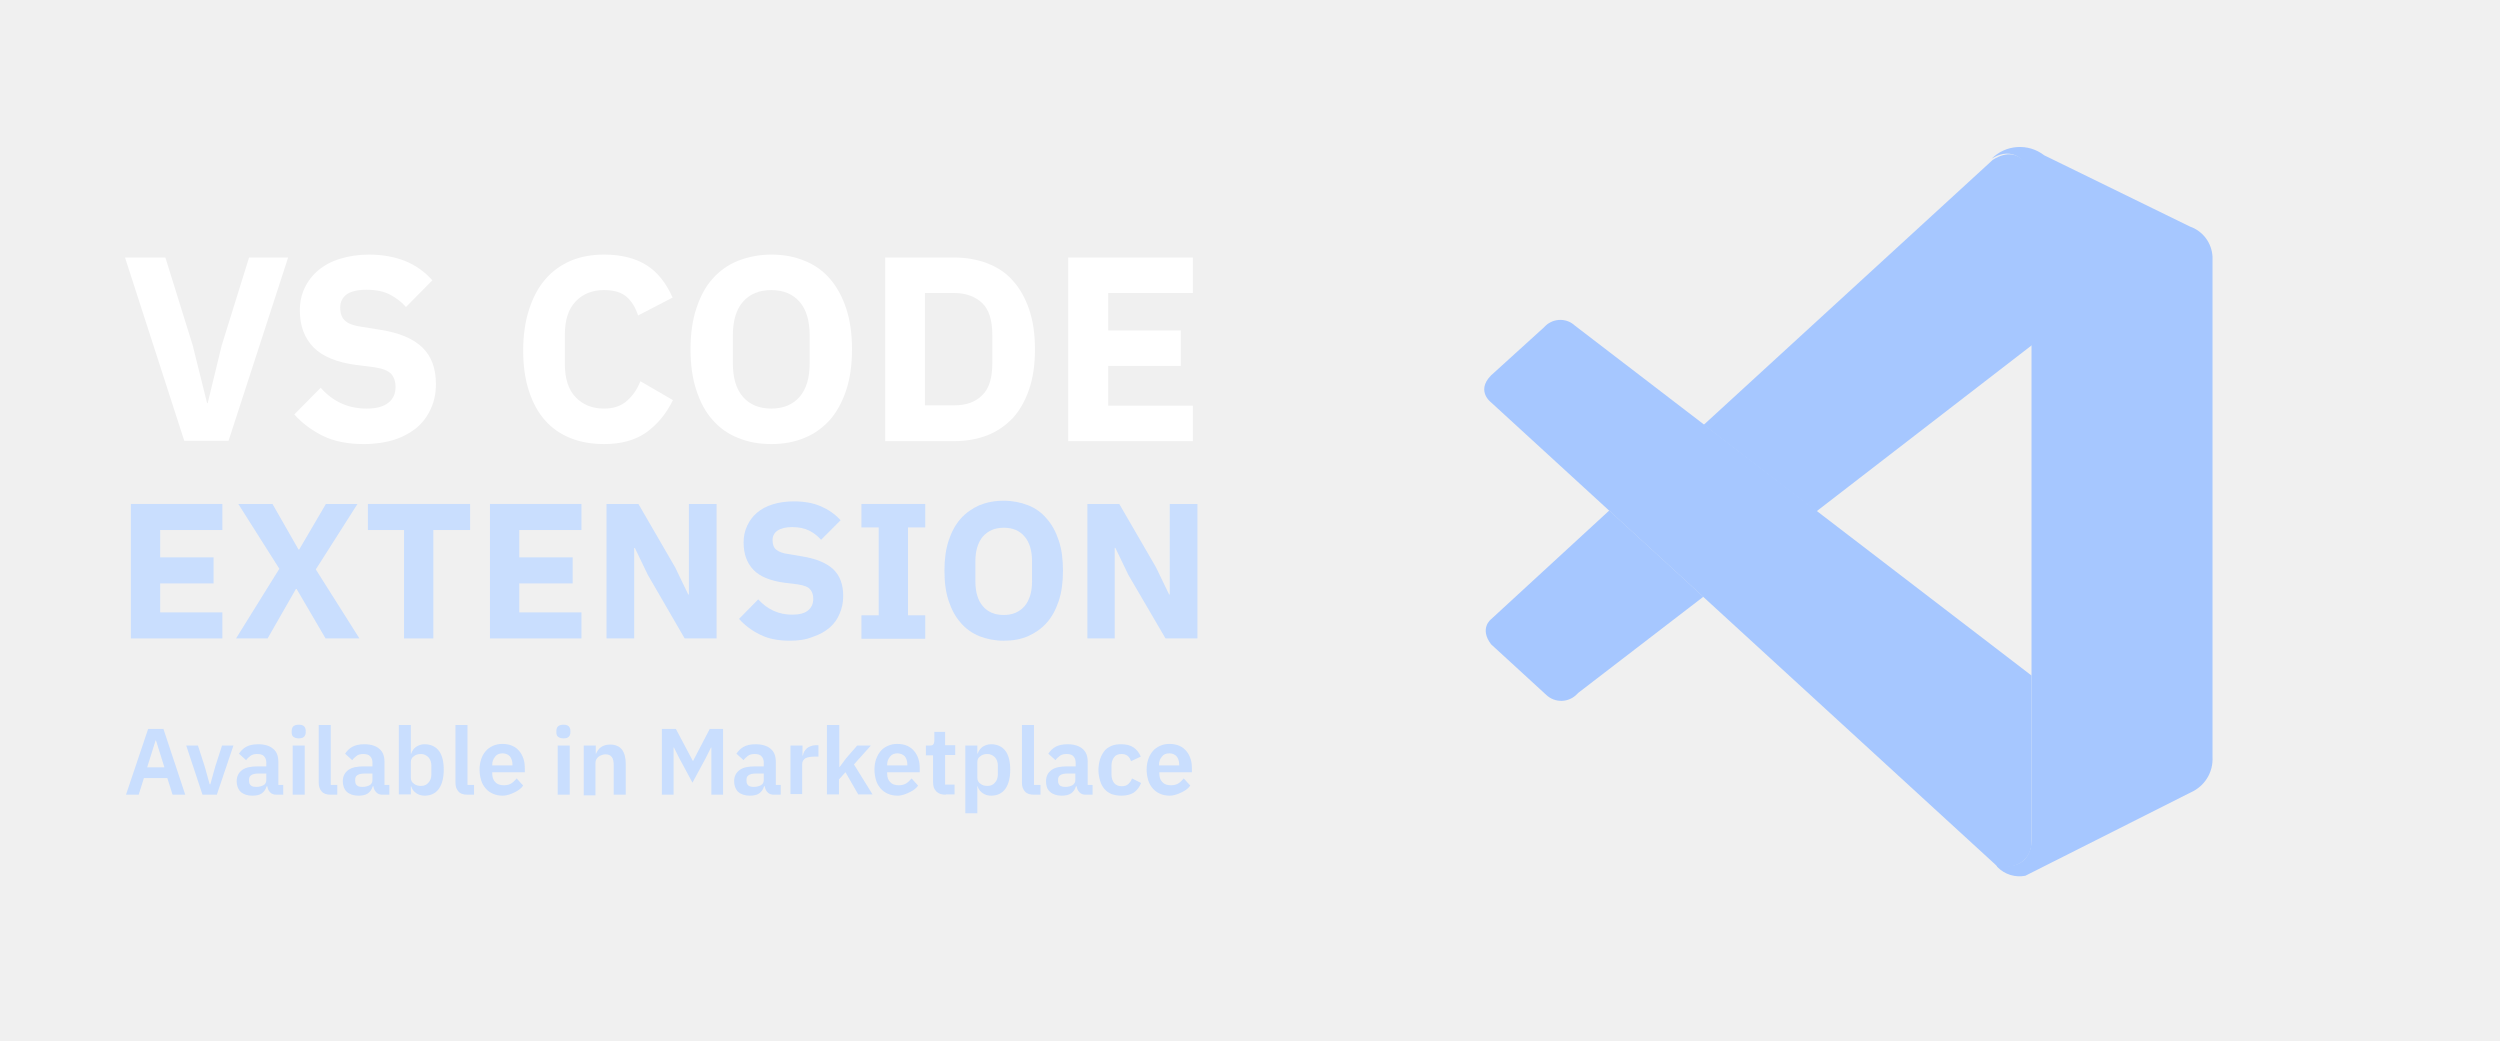
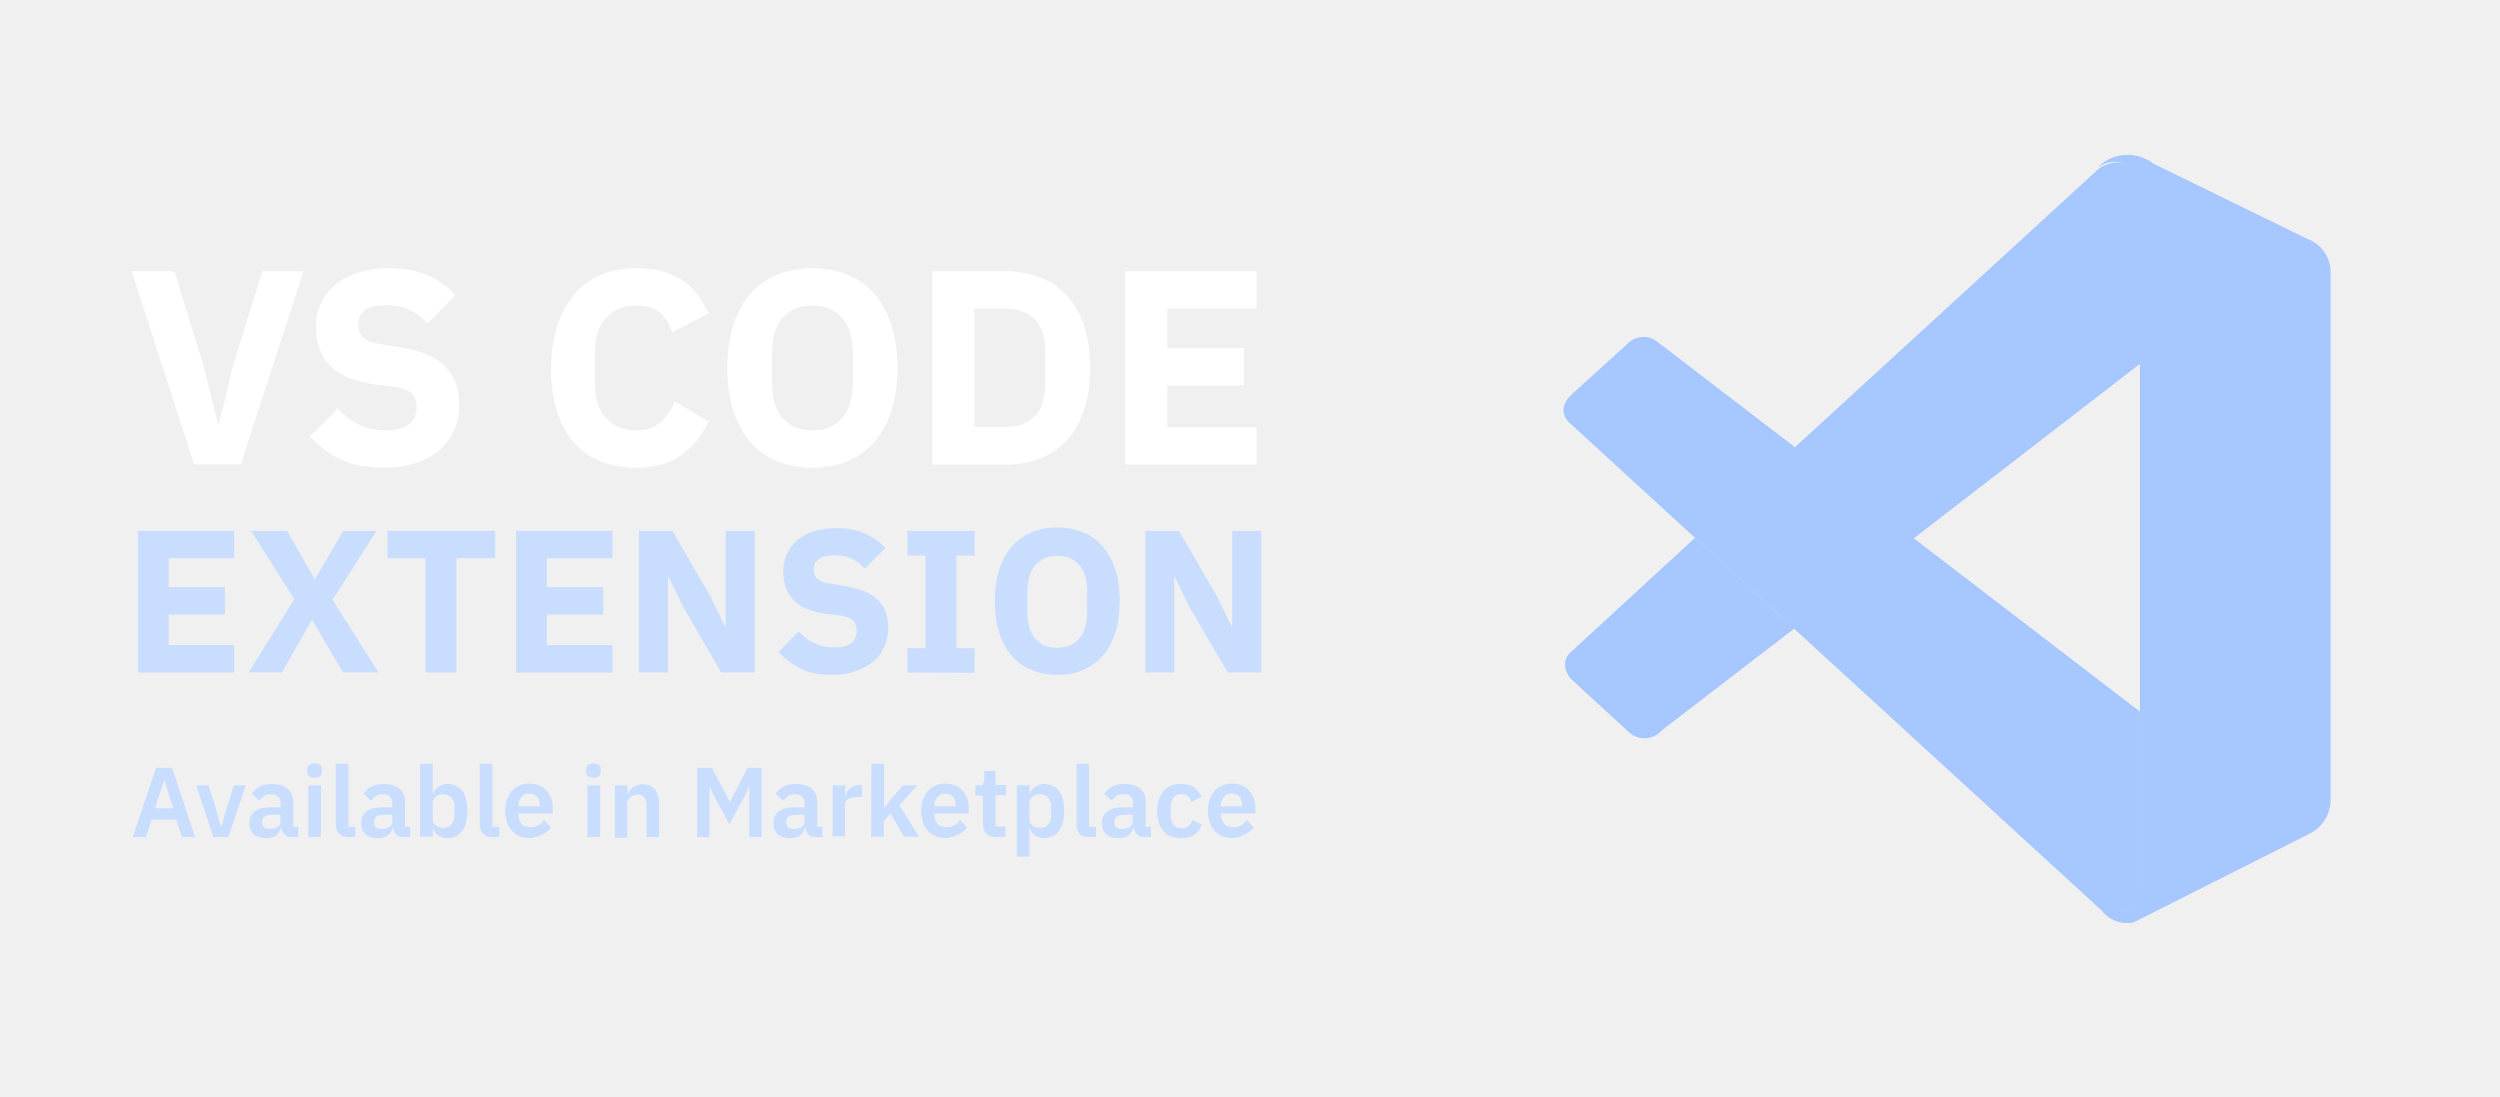
- <svg xmlns="http://www.w3.org/2000/svg" version="1.1" id="Layer_1" x="0px" y="0px" viewBox="0 0 767.9 319.7" style="enable-background:new 0 0 767.9 319.7;" xml:space="preserve">
+ <svg xmlns="http://www.w3.org/2000/svg" version="1.1" id="Layer_1" x="0px" y="0px" viewBox="0 0 729 319.7" style="enable-background:new 0 0 729 319.7;" xml:space="preserve">
  <style type="text/css">
	.st0{fill:none;}
	.st1{enable-background:new    ;}
	.st2{fill:#FFFFFF;}
	.st3{fill:#C9DEFE;}
	.st4{fill:#A6C7FF;}
</style>
  <rect class="st0" width="767.9" height="319.7" />
  <g class="st1">
-     <path class="st2" d="M56.6,135.4L38.4,79.1h12.4l8.4,27l4.4,17.7h0.2l4.3-17.7l8.4-27h12l-18.3,56.3H56.6z" />
+     <path class="st2" d="M56.6,135.4L38.4,79.1h12.4l8.4,27l4.4,17.7h0.2l4.3-17.7l8.4-27h12l-18.3,56.3L56.6,135.4L56.6,135.4z" />
  </g>
  <g class="st1">
-     <path class="st2" d="M111.8,136.4c-4.9,0-9.1-0.8-12.6-2.5c-3.4-1.7-6.4-3.9-8.8-6.6l8.1-8.2c3.8,4.3,8.5,6.4,14.1,6.4   c3,0,5.2-0.6,6.7-1.8c1.5-1.2,2.2-2.8,2.2-4.9c0-1.5-0.4-2.8-1.3-3.9c-0.9-1-2.6-1.7-5.2-2.1l-5.6-0.7c-6-0.8-10.3-2.6-13.1-5.4   c-2.8-2.9-4.2-6.6-4.2-11.4c0-2.5,0.5-4.8,1.5-6.9c1-2.1,2.4-3.9,4.2-5.4c1.8-1.5,4-2.7,6.6-3.5c2.6-0.8,5.6-1.3,8.9-1.3   c4.2,0,8,0.7,11.2,2s6,3.3,8.3,5.9l-8.1,8.2c-1.3-1.5-3-2.8-4.9-3.8c-1.9-1-4.3-1.5-7.2-1.5c-2.7,0-4.8,0.5-6.1,1.4   c-1.3,1-2,2.3-2,4c0,1.9,0.5,3.3,1.6,4.2c1,0.9,2.8,1.5,5.1,1.8l5.6,0.9c5.8,0.9,10.1,2.7,12.9,5.4c2.8,2.7,4.2,6.4,4.2,11.3   c0,2.7-0.5,5.2-1.5,7.4c-1,2.3-2.4,4.2-4.2,5.8c-1.9,1.6-4.2,2.9-6.9,3.8S115.2,136.4,111.8,136.4z" />
+     <path class="st2" d="M111.8,136.4c-4.9,0-9.1-0.8-12.6-2.5c-3.4-1.7-6.4-3.9-8.8-6.6l8.1-8.2c3.8,4.3,8.5,6.4,14.1,6.4   c3,0,5.2-0.6,6.7-1.8c1.5-1.2,2.2-2.8,2.2-4.9c0-1.5-0.4-2.8-1.3-3.9c-0.9-1-2.6-1.7-5.2-2.1l-5.6-0.7c-6-0.8-10.3-2.6-13.1-5.4   c-2.8-2.9-4.2-6.6-4.2-11.4c0-2.5,0.5-4.8,1.5-6.9s2.4-3.9,4.2-5.4c1.8-1.5,4-2.7,6.6-3.5s5.6-1.3,8.9-1.3c4.2,0,8,0.7,11.2,2   s6,3.3,8.3,5.9l-8.1,8.2c-1.3-1.5-3-2.8-4.9-3.8s-4.3-1.5-7.2-1.5c-2.7,0-4.8,0.5-6.1,1.4c-1.3,1-2,2.3-2,4c0,1.9,0.5,3.3,1.6,4.2   c1,0.9,2.8,1.5,5.1,1.8l5.6,0.9c5.8,0.9,10.1,2.7,12.9,5.4c2.8,2.7,4.2,6.4,4.2,11.3c0,2.7-0.5,5.2-1.5,7.4c-1,2.3-2.4,4.2-4.2,5.8   c-1.9,1.6-4.2,2.9-6.9,3.8S115.2,136.4,111.8,136.4z" />
  </g>
  <g class="st1">
-     <path class="st2" d="M185.6,136.4c-3.8,0-7.3-0.6-10.3-1.8s-5.7-3-7.8-5.4c-2.2-2.4-3.8-5.4-5-9c-1.2-3.6-1.8-7.8-1.8-12.5   c0-4.7,0.6-8.9,1.8-12.6c1.2-3.7,2.8-6.8,5-9.3c2.1-2.5,4.8-4.4,7.8-5.7c3.1-1.3,6.5-1.9,10.3-1.9c5.2,0,9.5,1.1,12.9,3.2   c3.4,2.1,6.1,5.5,8.1,10l-10.6,5.5c-0.8-2.4-1.9-4.3-3.5-5.7c-1.6-1.4-3.9-2.1-7-2.1c-3.6,0-6.5,1.2-8.7,3.5   c-2.2,2.3-3.3,5.7-3.3,10.2v9c0,4.5,1.1,7.9,3.3,10.2c2.2,2.3,5.1,3.5,8.7,3.5c3,0,5.4-0.8,7.2-2.5c1.8-1.6,3.1-3.6,4-5.9l10,5.8   c-2.1,4.3-4.9,7.6-8.3,10C195.1,135.2,190.8,136.4,185.6,136.4z" />
+     <path class="st2" d="M185.6,136.4c-3.8,0-7.3-0.6-10.3-1.8s-5.7-3-7.8-5.4c-2.2-2.4-3.8-5.4-5-9s-1.8-7.8-1.8-12.5   s0.6-8.9,1.8-12.6s2.8-6.8,5-9.3c2.1-2.5,4.8-4.4,7.8-5.7c3.1-1.3,6.5-1.9,10.3-1.9c5.2,0,9.5,1.1,12.9,3.2s6.1,5.5,8.1,10   L196,96.9c-0.8-2.4-1.9-4.3-3.5-5.7c-1.6-1.4-3.9-2.1-7-2.1c-3.6,0-6.5,1.2-8.7,3.5s-3.3,5.7-3.3,10.2v9c0,4.5,1.1,7.9,3.3,10.2   c2.2,2.3,5.1,3.5,8.7,3.5c3,0,5.4-0.8,7.2-2.5c1.8-1.6,3.1-3.6,4-5.9l10,5.8c-2.1,4.3-4.9,7.6-8.3,10   C195.1,135.2,190.8,136.4,185.6,136.4z" />
  </g>
  <g class="st1">
-     <path class="st2" d="M236.9,136.4c-3.7,0-7.1-0.6-10.2-1.9c-3.1-1.2-5.7-3.1-7.8-5.5c-2.2-2.4-3.8-5.5-5-9.1   c-1.2-3.6-1.8-7.8-1.8-12.6c0-4.8,0.6-9,1.8-12.6c1.2-3.6,2.8-6.7,5-9.1c2.1-2.4,4.8-4.3,7.8-5.5c3.1-1.2,6.5-1.9,10.2-1.9   s7.1,0.6,10.2,1.9c3.1,1.2,5.7,3.1,7.8,5.5c2.1,2.4,3.8,5.5,5,9.1c1.2,3.6,1.8,7.8,1.8,12.6c0,4.8-0.6,9-1.8,12.6   c-1.2,3.6-2.9,6.7-5,9.1c-2.2,2.4-4.8,4.3-7.8,5.5C244,135.8,240.6,136.4,236.9,136.4z M236.9,125.5c3.7,0,6.6-1.2,8.7-3.6   c2.1-2.4,3.1-5.9,3.1-10.4v-8.4c0-4.5-1-8-3.1-10.4c-2.1-2.4-5-3.6-8.7-3.6s-6.6,1.2-8.7,3.6c-2.1,2.4-3.1,5.9-3.1,10.4v8.4   c0,4.5,1,8,3.1,10.4C230.3,124.3,233.2,125.5,236.9,125.5z" />
-     <path class="st2" d="M271.9,79.1h21.2c3.7,0,7.1,0.6,10.2,1.8c3.1,1.2,5.7,2.9,7.8,5.3c2.1,2.3,3.8,5.3,5,8.8   c1.2,3.5,1.8,7.6,1.8,12.3c0,4.7-0.6,8.8-1.8,12.3c-1.2,3.5-2.9,6.5-5,8.8c-2.2,2.3-4.8,4.1-7.8,5.3c-3.1,1.2-6.5,1.8-10.2,1.8   h-21.2V79.1z M293.1,124.5c3.7,0,6.5-1,8.6-3.1c2.1-2,3.1-5.3,3.1-9.8v-8.7c0-4.5-1-7.8-3.1-9.8c-2.1-2-5-3.1-8.6-3.1h-9v34.5   H293.1z" />
-     <path class="st2" d="M328.1,135.4V79.1h38.3V90h-26v11.5h22.3v10.9h-22.3v12.2h26v10.9H328.1z" />
+     <path class="st2" d="M236.9,136.4c-3.7,0-7.1-0.6-10.2-1.9c-3.1-1.2-5.7-3.1-7.8-5.5c-2.2-2.4-3.8-5.5-5-9.1s-1.8-7.8-1.8-12.6   c0-4.8,0.6-9,1.8-12.6s2.8-6.7,5-9.1c2.1-2.4,4.8-4.3,7.8-5.5c3.1-1.2,6.5-1.9,10.2-1.9s7.1,0.6,10.2,1.9c3.1,1.2,5.7,3.1,7.8,5.5   s3.8,5.5,5,9.1s1.8,7.8,1.8,12.6c0,4.8-0.6,9-1.8,12.6c-1.2,3.6-2.9,6.7-5,9.1c-2.2,2.4-4.8,4.3-7.8,5.5   C244,135.8,240.6,136.4,236.9,136.4z M236.9,125.5c3.7,0,6.6-1.2,8.7-3.6c2.1-2.4,3.1-5.9,3.1-10.4v-8.4c0-4.5-1-8-3.1-10.4   s-5-3.6-8.7-3.6s-6.6,1.2-8.7,3.6c-2.1,2.4-3.1,5.9-3.1,10.4v8.4c0,4.5,1,8,3.1,10.4S233.2,125.5,236.9,125.5z" />
+     <path class="st2" d="M271.9,79.1h21.2c3.7,0,7.1,0.6,10.2,1.8c3.1,1.2,5.7,2.9,7.8,5.3c2.1,2.3,3.8,5.3,5,8.8s1.8,7.6,1.8,12.3   c0,4.7-0.6,8.8-1.8,12.3c-1.2,3.5-2.9,6.5-5,8.8c-2.2,2.3-4.8,4.1-7.8,5.3c-3.1,1.2-6.5,1.8-10.2,1.8h-21.2V79.1z M293.1,124.5   c3.7,0,6.5-1,8.6-3.1c2.1-2,3.1-5.3,3.1-9.8v-8.7c0-4.5-1-7.8-3.1-9.8s-5-3.1-8.6-3.1h-9v34.5H293.1z" />
+     <path class="st2" d="M328.1,135.4V79.1h38.3V90h-26v11.5h22.3v10.9h-22.3v12.2h26v10.9h-38.3V135.4z" />
  </g>
  <g class="st1">
-     <path class="st3" d="M53,244.1l-1.6-5.1h-7.2l-1.6,5.1h-3.9l6.8-20.2h4.7l6.7,20.2H53z M47.9,227.4h-0.1l-2.6,8.3h5.3L47.9,227.4z" />
+     <path class="st3" d="M53,244.1l-1.6-5.1h-7.2l-1.6,5.1h-3.9l6.8-20.2h4.7l6.7,20.2H53z M47.9,227.4L47.9,227.4l-2.7,8.3h5.3   L47.9,227.4z" />
  </g>
  <g class="st1">
    <path class="st3" d="M62.2,244.1l-5-15.1h3.6l2.1,6.5l1.5,5.4h0.2l1.5-5.4l2.1-6.5h3.5l-5.1,15.1H62.2z" />
  </g>
  <g class="st1">
-     <path class="st3" d="M84.9,244.1c-0.8,0-1.4-0.2-1.9-0.7c-0.5-0.5-0.8-1.1-0.9-1.9h-0.2c-0.3,1-0.8,1.7-1.5,2.2s-1.7,0.7-2.9,0.7   c-1.5,0-2.7-0.4-3.6-1.2c-0.8-0.8-1.2-1.9-1.2-3.2c0-1.6,0.6-2.7,1.7-3.5c1.1-0.8,2.7-1.1,4.8-1.1h2.6v-1.1c0-0.8-0.2-1.5-0.7-2   c-0.4-0.5-1.2-0.7-2.1-0.7c-0.9,0-1.6,0.2-2.1,0.6c-0.5,0.4-1,0.8-1.3,1.3l-2.2-2c0.6-0.9,1.3-1.6,2.2-2.1c0.9-0.5,2.1-0.8,3.7-0.8   c2,0,3.6,0.5,4.6,1.4c1.1,0.9,1.6,2.2,1.6,4v7.1h1.5v3H84.9z M78.8,241.7c0.8,0,1.5-0.2,2.1-0.5s0.9-0.9,0.9-1.6v-2h-2.4   c-1.9,0-2.9,0.6-2.9,1.8v0.5c0,0.6,0.2,1.1,0.6,1.4C77.5,241.6,78,241.7,78.8,241.7z" />
-     <path class="st3" d="M91.8,226.8c-0.8,0-1.3-0.2-1.7-0.5s-0.5-0.8-0.5-1.3v-0.6c0-0.5,0.2-1,0.5-1.3s0.9-0.5,1.7-0.5   c0.8,0,1.3,0.2,1.6,0.5c0.3,0.3,0.5,0.8,0.5,1.3v0.6c0,0.5-0.2,1-0.5,1.3C93.1,226.6,92.5,226.8,91.8,226.8z M89.9,229h3.7v15.1   h-3.7V229z" />
+     <path class="st3" d="M84.9,244.1c-0.8,0-1.4-0.2-1.9-0.7s-0.8-1.1-0.9-1.9h-0.2c-0.3,1-0.8,1.7-1.5,2.2s-1.7,0.7-2.9,0.7   c-1.5,0-2.7-0.4-3.6-1.2c-0.8-0.8-1.2-1.9-1.2-3.2c0-1.6,0.6-2.7,1.7-3.5s2.7-1.1,4.8-1.1h2.6v-1.1c0-0.8-0.2-1.5-0.7-2   c-0.4-0.5-1.2-0.7-2.1-0.7s-1.6,0.2-2.1,0.6c-0.5,0.4-1,0.8-1.3,1.3l-2.2-2c0.6-0.9,1.3-1.6,2.2-2.1c0.9-0.5,2.1-0.8,3.7-0.8   c2,0,3.6,0.5,4.6,1.4c1.1,0.9,1.6,2.2,1.6,4v7.1H87v3H84.9z M78.8,241.7c0.8,0,1.5-0.2,2.1-0.5s0.9-0.9,0.9-1.6v-2h-2.4   c-1.9,0-2.9,0.6-2.9,1.8v0.5c0,0.6,0.2,1.1,0.6,1.4C77.5,241.6,78,241.7,78.8,241.7z" />
+     <path class="st3" d="M91.8,226.8c-0.8,0-1.3-0.2-1.7-0.5s-0.5-0.8-0.5-1.3v-0.6c0-0.5,0.2-1,0.5-1.3s0.9-0.5,1.7-0.5   c0.8,0,1.3,0.2,1.6,0.5c0.3,0.3,0.5,0.8,0.5,1.3v0.6c0,0.5-0.2,1-0.5,1.3S92.5,226.8,91.8,226.8z M89.9,229h3.7v15.1h-3.7V229z" />
    <path class="st3" d="M101.6,244.1c-1.3,0-2.2-0.3-2.8-1s-0.9-1.5-0.9-2.7v-17.7h3.7v18.4h2v3H101.6z" />
-     <path class="st3" d="M117.5,244.1c-0.8,0-1.4-0.2-1.9-0.7c-0.5-0.5-0.8-1.1-0.9-1.9h-0.2c-0.3,1-0.8,1.7-1.5,2.2s-1.7,0.7-2.9,0.7   c-1.5,0-2.7-0.4-3.6-1.2c-0.8-0.8-1.2-1.9-1.2-3.2c0-1.6,0.6-2.7,1.7-3.5c1.1-0.8,2.7-1.1,4.8-1.1h2.6v-1.1c0-0.8-0.2-1.5-0.7-2   c-0.4-0.5-1.2-0.7-2.1-0.7c-0.9,0-1.6,0.2-2.1,0.6c-0.5,0.4-1,0.8-1.3,1.3l-2.2-2c0.6-0.9,1.3-1.6,2.2-2.1c0.9-0.5,2.1-0.8,3.7-0.8   c2,0,3.6,0.5,4.6,1.4c1.1,0.9,1.6,2.2,1.6,4v7.1h1.5v3H117.5z M111.4,241.7c0.8,0,1.5-0.2,2.1-0.5s0.9-0.9,0.9-1.6v-2H112   c-1.9,0-2.9,0.6-2.9,1.8v0.5c0,0.6,0.2,1.1,0.6,1.4C110.1,241.6,110.6,241.7,111.4,241.7z" />
-     <path class="st3" d="M122.5,222.7h3.7v8.8h0.1c0.3-0.9,0.8-1.6,1.5-2.1c0.8-0.5,1.6-0.8,2.6-0.8c1.9,0,3.4,0.7,4.4,2   s1.5,3.3,1.5,5.8c0,2.5-0.5,4.5-1.5,5.9c-1,1.4-2.5,2.1-4.4,2.1c-1,0-1.9-0.3-2.6-0.8c-0.7-0.5-1.3-1.2-1.5-2.1h-0.1v2.5h-3.7   V222.7z M129.3,241.4c1,0,1.7-0.3,2.3-1c0.6-0.6,0.9-1.5,0.9-2.6v-2.6c0-1.1-0.3-1.9-0.9-2.6c-0.6-0.6-1.4-1-2.3-1   c-0.9,0-1.6,0.2-2.2,0.7c-0.6,0.4-0.9,1-0.9,1.8v4.8c0,0.8,0.3,1.4,0.9,1.8C127.7,241.2,128.4,241.4,129.3,241.4z" />
+     <path class="st3" d="M117.5,244.1c-0.8,0-1.4-0.2-1.9-0.7s-0.8-1.1-0.9-1.9h-0.2c-0.3,1-0.8,1.7-1.5,2.2s-1.7,0.7-2.9,0.7   c-1.5,0-2.7-0.4-3.6-1.2c-0.8-0.8-1.2-1.9-1.2-3.2c0-1.6,0.6-2.7,1.7-3.5s2.7-1.1,4.8-1.1h2.6v-1.1c0-0.8-0.2-1.5-0.7-2   c-0.4-0.5-1.2-0.7-2.1-0.7s-1.6,0.2-2.1,0.6c-0.5,0.4-1,0.8-1.3,1.3l-2.2-2c0.6-0.9,1.3-1.6,2.2-2.1c0.9-0.5,2.1-0.8,3.7-0.8   c2,0,3.6,0.5,4.6,1.4c1.1,0.9,1.6,2.2,1.6,4v7.1h1.5v3H117.5z M111.4,241.7c0.8,0,1.5-0.2,2.1-0.5s0.9-0.9,0.9-1.6v-2H112   c-1.9,0-2.9,0.6-2.9,1.8v0.5c0,0.6,0.2,1.1,0.6,1.4C110.1,241.6,110.6,241.7,111.4,241.7z" />
+     <path class="st3" d="M122.5,222.7h3.7v8.8h0.1c0.3-0.9,0.8-1.6,1.5-2.1c0.8-0.5,1.6-0.8,2.6-0.8c1.9,0,3.4,0.7,4.4,2   s1.5,3.3,1.5,5.8s-0.5,4.5-1.5,5.9s-2.5,2.1-4.4,2.1c-1,0-1.9-0.3-2.6-0.8c-0.7-0.5-1.3-1.2-1.5-2.1h-0.1v2.5h-3.7V222.7z    M129.3,241.4c1,0,1.7-0.3,2.3-1c0.6-0.6,0.9-1.5,0.9-2.6v-2.6c0-1.1-0.3-1.9-0.9-2.6c-0.6-0.6-1.4-1-2.3-1c-0.9,0-1.6,0.2-2.2,0.7   c-0.6,0.4-0.9,1-0.9,1.8v4.8c0,0.8,0.3,1.4,0.9,1.8C127.7,241.2,128.4,241.4,129.3,241.4z" />
    <path class="st3" d="M143.6,244.1c-1.3,0-2.2-0.3-2.8-1s-0.9-1.5-0.9-2.7v-17.7h3.7v18.4h2v3H143.6z" />
-     <path class="st3" d="M154.4,244.4c-1.1,0-2.1-0.2-3-0.6c-0.9-0.4-1.6-0.9-2.2-1.6s-1.1-1.5-1.4-2.5c-0.3-1-0.5-2.1-0.5-3.3   c0-1.2,0.2-2.3,0.5-3.2c0.3-1,0.8-1.8,1.4-2.5c0.6-0.7,1.3-1.2,2.2-1.6c0.9-0.4,1.8-0.6,2.9-0.6c1.2,0,2.2,0.2,3.1,0.6   c0.9,0.4,1.6,1,2.1,1.6c0.6,0.7,1,1.5,1.3,2.4c0.3,0.9,0.4,1.9,0.4,2.9v1.2h-10v0.4c0,1.1,0.3,2,0.9,2.6c0.6,0.7,1.5,1,2.7,1   c0.9,0,1.7-0.2,2.3-0.6c0.6-0.4,1.1-0.9,1.6-1.5l2,2.2c-0.6,0.9-1.5,1.5-2.5,2S155.9,244.4,154.4,244.4z M154.4,231.4   c-1,0-1.8,0.3-2.3,1c-0.6,0.7-0.9,1.5-0.9,2.5v0.2h6.2v-0.3c0-1-0.3-1.9-0.8-2.5C156.1,231.8,155.4,231.4,154.4,231.4z" />
-     <path class="st3" d="M173.1,226.8c-0.8,0-1.3-0.2-1.7-0.5s-0.5-0.8-0.5-1.3v-0.6c0-0.5,0.2-1,0.5-1.3s0.9-0.5,1.7-0.5   c0.8,0,1.3,0.2,1.6,0.5c0.3,0.3,0.5,0.8,0.5,1.3v0.6c0,0.5-0.2,1-0.5,1.3C174.4,226.6,173.9,226.8,173.1,226.8z M171.3,229h3.7   v15.1h-3.7V229z" />
-     <path class="st3" d="M179.3,244.1V229h3.7v2.5h0.1c0.3-0.8,0.8-1.5,1.5-2c0.7-0.5,1.6-0.8,2.8-0.8c1.6,0,2.8,0.5,3.6,1.5   c0.8,1,1.2,2.5,1.2,4.4v9.5h-3.7v-9.2c0-1.1-0.2-1.9-0.6-2.4s-1-0.8-1.9-0.8c-0.4,0-0.8,0.1-1.1,0.2c-0.4,0.1-0.7,0.3-1,0.5   c-0.3,0.2-0.5,0.5-0.7,0.8s-0.3,0.6-0.3,1.1v10H179.3z" />
-     <path class="st3" d="M218.5,229.6h-0.1l-1.6,3.2l-4.1,7.6l-4.1-7.6l-1.6-3.2h-0.1v14.5h-3.6v-20.2h4.3l5.2,9.8h0.1l5.1-9.8h4.1   v20.2h-3.6V229.6z" />
-     <path class="st3" d="M237.7,244.1c-0.8,0-1.4-0.2-1.9-0.7c-0.5-0.5-0.8-1.1-0.9-1.9h-0.2c-0.3,1-0.8,1.7-1.5,2.2s-1.7,0.7-2.9,0.7   c-1.5,0-2.7-0.4-3.6-1.2c-0.8-0.8-1.2-1.9-1.2-3.2c0-1.6,0.6-2.7,1.7-3.5c1.1-0.8,2.7-1.1,4.8-1.1h2.6v-1.1c0-0.8-0.2-1.5-0.7-2   c-0.4-0.5-1.2-0.7-2.1-0.7c-0.9,0-1.6,0.2-2.1,0.6c-0.5,0.4-1,0.8-1.3,1.3l-2.2-2c0.6-0.9,1.3-1.6,2.2-2.1c0.9-0.5,2.1-0.8,3.7-0.8   c2,0,3.6,0.5,4.6,1.4c1.1,0.9,1.6,2.2,1.6,4v7.1h1.5v3H237.7z M231.6,241.7c0.8,0,1.5-0.2,2.1-0.5s0.9-0.9,0.9-1.6v-2h-2.4   c-1.9,0-2.9,0.6-2.9,1.8v0.5c0,0.6,0.2,1.1,0.6,1.4C230.3,241.6,230.9,241.7,231.6,241.7z" />
-     <path class="st3" d="M242.8,244.1V229h3.7v3.1h0.1c0.1-0.4,0.2-0.8,0.4-1.2s0.5-0.7,0.8-1c0.3-0.3,0.7-0.5,1.2-0.7   c0.5-0.2,1-0.3,1.6-0.3h0.8v3.5h-1.2c-1.3,0-2.2,0.2-2.8,0.5c-0.6,0.4-1,1-1,1.8v9.2H242.8z" />
+     <path class="st3" d="M154.4,244.4c-1.1,0-2.1-0.2-3-0.6c-0.9-0.4-1.6-0.9-2.2-1.6s-1.1-1.5-1.4-2.5c-0.3-1-0.5-2.1-0.5-3.3   s0.2-2.3,0.5-3.2c0.3-1,0.8-1.8,1.4-2.5c0.6-0.7,1.3-1.2,2.2-1.6c0.9-0.4,1.8-0.6,2.9-0.6c1.2,0,2.2,0.2,3.1,0.6   c0.9,0.4,1.6,1,2.1,1.6c0.6,0.7,1,1.5,1.3,2.4s0.4,1.9,0.4,2.9v1.2h-10v0.4c0,1.1,0.3,2,0.9,2.6c0.6,0.7,1.5,1,2.7,1   c0.9,0,1.7-0.2,2.3-0.6c0.6-0.4,1.1-0.9,1.6-1.5l2,2.2c-0.6,0.9-1.5,1.5-2.5,2S155.9,244.4,154.4,244.4z M154.4,231.4   c-1,0-1.8,0.3-2.3,1c-0.6,0.7-0.9,1.5-0.9,2.5v0.2h6.2v-0.3c0-1-0.3-1.9-0.8-2.5C156.1,231.8,155.4,231.4,154.4,231.4z" />
+     <path class="st3" d="M173.1,226.8c-0.8,0-1.3-0.2-1.7-0.5s-0.5-0.8-0.5-1.3v-0.6c0-0.5,0.2-1,0.5-1.3s0.9-0.5,1.7-0.5   s1.3,0.2,1.6,0.5s0.5,0.8,0.5,1.3v0.6c0,0.5-0.2,1-0.5,1.3C174.4,226.6,173.9,226.8,173.1,226.8z M171.3,229h3.7v15.1h-3.7V229z" />
+     <path class="st3" d="M179.3,244.1V229h3.7v2.5h0.1c0.3-0.8,0.8-1.5,1.5-2s1.6-0.8,2.8-0.8c1.6,0,2.8,0.5,3.6,1.5s1.2,2.5,1.2,4.4   v9.5h-3.7v-9.2c0-1.1-0.2-1.9-0.6-2.4s-1-0.8-1.9-0.8c-0.4,0-0.8,0.1-1.1,0.2c-0.4,0.1-0.7,0.3-1,0.5s-0.5,0.5-0.7,0.8   s-0.3,0.6-0.3,1.1v10h-3.6V244.1z" />
+     <path class="st3" d="M218.5,229.6h-0.1l-1.6,3.2l-4.1,7.6l-4.1-7.6l-1.6-3.2h-0.1v14.5h-3.6v-20.2h4.3l5.2,9.8h0.1l5.1-9.8h4.1   v20.2h-3.6L218.5,229.6L218.5,229.6z" />
+     <path class="st3" d="M237.7,244.1c-0.8,0-1.4-0.2-1.9-0.7s-0.8-1.1-0.9-1.9h-0.2c-0.3,1-0.8,1.7-1.5,2.2s-1.7,0.7-2.9,0.7   c-1.5,0-2.7-0.4-3.6-1.2c-0.8-0.8-1.2-1.9-1.2-3.2c0-1.6,0.6-2.7,1.7-3.5c1.1-0.8,2.7-1.1,4.8-1.1h2.6v-1.1c0-0.8-0.2-1.5-0.7-2   c-0.4-0.5-1.2-0.7-2.1-0.7c-0.9,0-1.6,0.2-2.1,0.6c-0.5,0.4-1,0.8-1.3,1.3l-2.2-2c0.6-0.9,1.3-1.6,2.2-2.1s2.1-0.8,3.7-0.8   c2,0,3.6,0.5,4.6,1.4c1.1,0.9,1.6,2.2,1.6,4v7.1h1.5v3H237.7z M231.6,241.7c0.8,0,1.5-0.2,2.1-0.5s0.9-0.9,0.9-1.6v-2h-2.4   c-1.9,0-2.9,0.6-2.9,1.8v0.5c0,0.6,0.2,1.1,0.6,1.4C230.3,241.6,230.9,241.7,231.6,241.7z" />
+     <path class="st3" d="M242.8,244.1V229h3.7v3.1h0.1c0.1-0.4,0.2-0.8,0.4-1.2s0.5-0.7,0.8-1s0.7-0.5,1.2-0.7s1-0.3,1.6-0.3h0.8v3.5   h-1.2c-1.3,0-2.2,0.2-2.8,0.5c-0.6,0.4-1,1-1,1.8v9.2h-3.6V244.1z" />
  </g>
  <g class="st1">
-     <path class="st3" d="M254.1,222.7h3.7v12.9h0.1l2-2.7l3.4-3.9h4.2l-5.2,5.8l5.7,9.2h-4.4l-3.9-6.8l-2,2.2v4.6h-3.7V222.7z" />
+     <path class="st3" d="M254.1,222.7h3.7v12.9h0.1l2-2.7l3.4-3.9h4.2l-5.2,5.8l5.7,9.2h-4.4l-3.9-6.8l-2,2.2v4.6H254L254.1,222.7   L254.1,222.7z" />
  </g>
  <g class="st1">
-     <path class="st3" d="M275.7,244.4c-1.1,0-2.1-0.2-3-0.6c-0.9-0.4-1.6-0.9-2.2-1.6s-1.1-1.5-1.4-2.5c-0.3-1-0.5-2.1-0.5-3.3   c0-1.2,0.2-2.3,0.5-3.2s0.8-1.8,1.4-2.5c0.6-0.7,1.3-1.2,2.2-1.6c0.9-0.4,1.8-0.6,2.9-0.6c1.2,0,2.2,0.2,3.1,0.6   c0.9,0.4,1.6,1,2.1,1.6c0.6,0.7,1,1.5,1.3,2.4c0.3,0.9,0.4,1.9,0.4,2.9v1.2h-10v0.4c0,1.1,0.3,2,0.9,2.6c0.6,0.7,1.5,1,2.7,1   c0.9,0,1.7-0.2,2.3-0.6c0.6-0.4,1.1-0.9,1.6-1.5l2,2.2c-0.6,0.9-1.5,1.5-2.5,2S277.1,244.4,275.7,244.4z M275.7,231.4   c-1,0-1.8,0.3-2.3,1c-0.6,0.7-0.9,1.5-0.9,2.5v0.2h6.2v-0.3c0-1-0.3-1.9-0.8-2.5C277.4,231.8,276.6,231.4,275.7,231.4z" />
-     <path class="st3" d="M290.5,244.1c-1.3,0-2.2-0.3-2.9-1c-0.7-0.7-1-1.6-1-2.8V232h-2.2v-3h1.2c0.6,0,0.9-0.1,1.1-0.4   c0.2-0.3,0.3-0.7,0.3-1.2v-2.6h3.3v4.1h3.1v3h-3.1v9.1h2.9v3H290.5z" />
-     <path class="st3" d="M296.5,229h3.7v2.5h0.1c0.3-0.9,0.8-1.6,1.5-2.1c0.8-0.5,1.6-0.8,2.6-0.8c1.9,0,3.4,0.7,4.4,2s1.5,3.3,1.5,5.8   c0,2.5-0.5,4.5-1.5,5.9c-1,1.4-2.5,2.1-4.4,2.1c-1,0-1.9-0.3-2.6-0.8c-0.7-0.5-1.3-1.2-1.5-2.1h-0.1v8.3h-3.7V229z M303.3,241.4   c1,0,1.7-0.3,2.3-1c0.6-0.6,0.9-1.5,0.9-2.6v-2.6c0-1.1-0.3-1.9-0.9-2.6c-0.6-0.6-1.4-1-2.3-1c-0.9,0-1.6,0.2-2.2,0.7   c-0.6,0.4-0.9,1-0.9,1.8v4.8c0,0.8,0.3,1.4,0.9,1.8C301.7,241.2,302.4,241.4,303.3,241.4z" />
+     <path class="st3" d="M275.7,244.4c-1.1,0-2.1-0.2-3-0.6c-0.9-0.4-1.6-0.9-2.2-1.6s-1.1-1.5-1.4-2.5s-0.5-2.1-0.5-3.3   s0.2-2.3,0.5-3.2s0.8-1.8,1.4-2.5s1.3-1.2,2.2-1.6c0.9-0.4,1.8-0.6,2.9-0.6c1.2,0,2.2,0.2,3.1,0.6c0.9,0.4,1.6,1,2.1,1.6   c0.6,0.7,1,1.5,1.3,2.4s0.4,1.9,0.4,2.9v1.2h-10v0.4c0,1.1,0.3,2,0.9,2.6c0.6,0.7,1.5,1,2.7,1c0.9,0,1.7-0.2,2.3-0.6   c0.6-0.4,1.1-0.9,1.6-1.5l2,2.2c-0.6,0.9-1.5,1.5-2.5,2S277.1,244.4,275.7,244.4z M275.7,231.4c-1,0-1.8,0.3-2.3,1   c-0.6,0.7-0.9,1.5-0.9,2.5v0.2h6.2v-0.3c0-1-0.3-1.9-0.8-2.5C277.4,231.8,276.6,231.4,275.7,231.4z" />
+     <path class="st3" d="M290.5,244.1c-1.3,0-2.2-0.3-2.9-1c-0.7-0.7-1-1.6-1-2.8V232h-2.2v-3h1.2c0.6,0,0.9-0.1,1.1-0.4   c0.2-0.3,0.3-0.7,0.3-1.2v-2.6h3.3v4.1h3.1v3h-3.1v9.1h2.9v3L290.5,244.1L290.5,244.1z" />
+     <path class="st3" d="M296.5,229h3.7v2.5h0.1c0.3-0.9,0.8-1.6,1.5-2.1c0.8-0.5,1.6-0.8,2.6-0.8c1.9,0,3.4,0.7,4.4,2s1.5,3.3,1.5,5.8   s-0.5,4.5-1.5,5.9s-2.5,2.1-4.4,2.1c-1,0-1.9-0.3-2.6-0.8s-1.3-1.2-1.5-2.1h-0.1v8.3h-3.7V229z M303.3,241.4c1,0,1.7-0.3,2.3-1   c0.6-0.6,0.9-1.5,0.9-2.6v-2.6c0-1.1-0.3-1.9-0.9-2.6c-0.6-0.6-1.4-1-2.3-1s-1.6,0.2-2.2,0.7c-0.6,0.4-0.9,1-0.9,1.8v4.8   c0,0.8,0.3,1.4,0.9,1.8C301.7,241.2,302.4,241.4,303.3,241.4z" />
    <path class="st3" d="M317.6,244.1c-1.3,0-2.2-0.3-2.8-1s-0.9-1.5-0.9-2.7v-17.7h3.7v18.4h2v3H317.6z" />
-     <path class="st3" d="M333.5,244.1c-0.8,0-1.4-0.2-1.9-0.7c-0.5-0.5-0.8-1.1-0.9-1.9h-0.2c-0.3,1-0.8,1.7-1.5,2.2   c-0.8,0.5-1.7,0.7-2.9,0.7c-1.5,0-2.7-0.4-3.6-1.2s-1.2-1.9-1.2-3.2c0-1.6,0.6-2.7,1.7-3.5c1.1-0.8,2.7-1.1,4.8-1.1h2.6v-1.1   c0-0.8-0.2-1.5-0.7-2c-0.4-0.5-1.2-0.7-2.1-0.7c-0.9,0-1.6,0.2-2.1,0.6c-0.5,0.4-1,0.8-1.3,1.3l-2.2-2c0.6-0.9,1.3-1.6,2.2-2.1   c0.9-0.5,2.1-0.8,3.7-0.8c2,0,3.6,0.5,4.6,1.4c1.1,0.9,1.6,2.2,1.6,4v7.1h1.5v3H333.5z M327.3,241.7c0.8,0,1.5-0.2,2.1-0.5   c0.6-0.4,0.9-0.9,0.9-1.6v-2h-2.4c-1.9,0-2.9,0.6-2.9,1.8v0.5c0,0.6,0.2,1.1,0.6,1.4C326,241.6,326.6,241.7,327.3,241.7z" />
+     <path class="st3" d="M333.5,244.1c-0.8,0-1.4-0.2-1.9-0.7s-0.8-1.1-0.9-1.9h-0.2c-0.3,1-0.8,1.7-1.5,2.2c-0.8,0.5-1.7,0.7-2.9,0.7   c-1.5,0-2.7-0.4-3.6-1.2s-1.2-1.9-1.2-3.2c0-1.6,0.6-2.7,1.7-3.5s2.7-1.1,4.8-1.1h2.6v-1.1c0-0.8-0.2-1.5-0.7-2   c-0.4-0.5-1.2-0.7-2.1-0.7s-1.6,0.2-2.1,0.6c-0.5,0.4-1,0.8-1.3,1.3l-2.2-2c0.6-0.9,1.3-1.6,2.2-2.1c0.9-0.5,2.1-0.8,3.7-0.8   c2,0,3.6,0.5,4.6,1.4c1.1,0.9,1.6,2.2,1.6,4v7.1h1.5v3H333.5z M327.3,241.7c0.8,0,1.5-0.2,2.1-0.5c0.6-0.4,0.9-0.9,0.9-1.6v-2h-2.4   c-1.9,0-2.9,0.6-2.9,1.8v0.5c0,0.6,0.2,1.1,0.6,1.4C326,241.6,326.6,241.7,327.3,241.7z" />
  </g>
  <g class="st1">
-     <path class="st3" d="M344.4,244.4c-1.1,0-2.1-0.2-3-0.5c-0.9-0.4-1.6-0.9-2.2-1.6c-0.6-0.7-1-1.5-1.3-2.5c-0.3-1-0.5-2.1-0.5-3.3   s0.2-2.3,0.5-3.3c0.3-1,0.8-1.8,1.3-2.5s1.3-1.2,2.2-1.6c0.9-0.4,1.9-0.5,3-0.5c1.5,0,2.8,0.3,3.8,1c1,0.7,1.7,1.6,2.2,2.8l-3,1.4   c-0.2-0.6-0.5-1.2-1-1.6s-1.1-0.6-1.9-0.6c-1,0-1.8,0.3-2.3,1c-0.5,0.7-0.8,1.5-0.8,2.6v2.7c0,1.1,0.3,1.9,0.8,2.6   c0.5,0.6,1.3,1,2.3,1c0.9,0,1.6-0.2,2.1-0.7c0.5-0.5,0.9-1,1.1-1.7l2.8,1.4c-0.5,1.3-1.3,2.3-2.3,3   C347.2,244.1,345.9,244.4,344.4,244.4z" />
+     <path class="st3" d="M344.4,244.4c-1.1,0-2.1-0.2-3-0.5c-0.9-0.4-1.6-0.9-2.2-1.6c-0.6-0.7-1-1.5-1.3-2.5s-0.5-2.1-0.5-3.3   s0.2-2.3,0.5-3.3s0.8-1.8,1.3-2.5s1.3-1.2,2.2-1.6c0.9-0.4,1.9-0.5,3-0.5c1.5,0,2.8,0.3,3.8,1s1.7,1.6,2.2,2.8l-3,1.4   c-0.2-0.6-0.5-1.2-1-1.6s-1.1-0.6-1.9-0.6c-1,0-1.8,0.3-2.3,1s-0.8,1.5-0.8,2.6v2.7c0,1.1,0.3,1.9,0.8,2.6c0.5,0.6,1.3,1,2.3,1   c0.9,0,1.6-0.2,2.1-0.7s0.9-1,1.1-1.7l2.8,1.4c-0.5,1.3-1.3,2.3-2.3,3C347.2,244.1,345.9,244.4,344.4,244.4z" />
  </g>
  <g class="st1">
-     <path class="st3" d="M359.3,244.4c-1.1,0-2.1-0.2-3-0.6c-0.9-0.4-1.6-0.9-2.2-1.6s-1.1-1.5-1.4-2.5c-0.3-1-0.5-2.1-0.5-3.3   c0-1.2,0.2-2.3,0.5-3.2s0.8-1.8,1.4-2.5c0.6-0.7,1.3-1.2,2.2-1.6c0.9-0.4,1.8-0.6,2.9-0.6c1.2,0,2.2,0.2,3.1,0.6   c0.9,0.4,1.6,1,2.1,1.6c0.6,0.7,1,1.5,1.3,2.4c0.3,0.9,0.4,1.9,0.4,2.9v1.2h-10v0.4c0,1.1,0.3,2,0.9,2.6c0.6,0.7,1.5,1,2.7,1   c0.9,0,1.7-0.2,2.3-0.6c0.6-0.4,1.1-0.9,1.6-1.5l2,2.2c-0.6,0.9-1.5,1.5-2.5,2S360.7,244.4,359.3,244.4z M359.2,231.4   c-1,0-1.8,0.3-2.3,1c-0.6,0.7-0.9,1.5-0.9,2.5v0.2h6.2v-0.3c0-1-0.3-1.9-0.8-2.5C360.9,231.8,360.2,231.4,359.2,231.4z" />
+     <path class="st3" d="M359.3,244.4c-1.1,0-2.1-0.2-3-0.6c-0.9-0.4-1.6-0.9-2.2-1.6s-1.1-1.5-1.4-2.5s-0.5-2.1-0.5-3.3   s0.2-2.3,0.5-3.2s0.8-1.8,1.4-2.5s1.3-1.2,2.2-1.6c0.9-0.4,1.8-0.6,2.9-0.6c1.2,0,2.2,0.2,3.1,0.6c0.9,0.4,1.6,1,2.1,1.6   c0.6,0.7,1,1.5,1.3,2.4s0.4,1.9,0.4,2.9v1.2h-10v0.4c0,1.1,0.3,2,0.9,2.6c0.6,0.7,1.5,1,2.7,1c0.9,0,1.7-0.2,2.3-0.6   c0.6-0.4,1.1-0.9,1.6-1.5l2,2.2c-0.6,0.9-1.5,1.5-2.5,2S360.7,244.4,359.3,244.4z M359.2,231.4c-1,0-1.8,0.3-2.3,1   c-0.6,0.7-0.9,1.5-0.9,2.5v0.2h6.2v-0.3c0-1-0.3-1.9-0.8-2.5C360.9,231.8,360.2,231.4,359.2,231.4z" />
  </g>
  <g class="st1">
-     <path class="st3" d="M40.2,196.1v-41.3h28.1v8H49.2v8.4h16.4v8H49.2v8.9h19.1v8H40.2z" />
+     <path class="st3" d="M40.2,196.1v-41.3h28.1v8H49.2v8.4h16.4v8H49.2v8.9h19.1v8L40.2,196.1L40.2,196.1z" />
    <path class="st3" d="M110.4,196.1H100l-8.9-15.2h-0.2l-8.7,15.2h-9.7l13.3-21.4l-12.6-19.9h10.5l8,14h0.2l8.2-14h9.7L97,174.9   L110.4,196.1z" />
    <path class="st3" d="M133.1,162.8v33.3h-9v-33.3H113v-8h31.4v8H133.1z" />
-     <path class="st3" d="M150.5,196.1v-41.3h28.1v8h-19.1v8.4h16.4v8h-16.4v8.9h19.1v8H150.5z" />
+     <path class="st3" d="M150.5,196.1v-41.3h28.1v8h-19.1v8.4h16.4v8h-16.4v8.9h19.1v8L150.5,196.1L150.5,196.1z" />
    <path class="st3" d="M199,176.6l-4-8.3h-0.2v27.8h-8.5v-41.3h9.8l11.3,19.5l4,8.3h0.2v-27.8h8.5v41.3h-9.8L199,176.6z" />
-     <path class="st3" d="M242.6,196.8c-3.6,0-6.7-0.6-9.2-1.9c-2.5-1.2-4.7-2.9-6.4-4.8l5.9-6c2.8,3.1,6.3,4.7,10.4,4.7   c2.2,0,3.8-0.4,4.9-1.3c1.1-0.9,1.6-2.1,1.6-3.6c0-1.1-0.3-2.1-0.9-2.8c-0.6-0.8-1.9-1.3-3.8-1.6l-4.1-0.5c-4.4-0.6-7.6-1.9-9.6-4   c-2-2.1-3-4.9-3-8.4c0-1.9,0.4-3.6,1.1-5.1s1.7-2.9,3-4c1.3-1.1,2.9-2,4.9-2.6c1.9-0.6,4.1-0.9,6.5-0.9c3.1,0,5.9,0.5,8.2,1.5   s4.4,2.4,6.1,4.3l-6,6c-1-1.1-2.2-2.1-3.6-2.8c-1.4-0.7-3.2-1.1-5.3-1.1c-2,0-3.5,0.4-4.5,1.1c-1,0.7-1.5,1.7-1.5,2.9   c0,1.4,0.4,2.4,1.2,3s2,1.1,3.8,1.3l4.1,0.7c4.3,0.7,7.4,2,9.5,3.9c2.1,2,3.1,4.7,3.1,8.3c0,2-0.4,3.8-1.1,5.4   c-0.7,1.7-1.7,3.1-3.1,4.3c-1.4,1.2-3,2.1-5.1,2.8C247.5,196.5,245.2,196.8,242.6,196.8z" />
-     <path class="st3" d="M264.6,196.1V189h5.3v-27h-5.3v-7.2h19.6v7.2h-5.3v27h5.3v7.2H264.6z" />
-     <path class="st3" d="M308.3,196.8c-2.7,0-5.2-0.5-7.5-1.4c-2.2-0.9-4.2-2.3-5.7-4.1c-1.6-1.8-2.8-4-3.7-6.7   c-0.9-2.7-1.3-5.7-1.3-9.3c0-3.5,0.4-6.6,1.3-9.3c0.9-2.7,2.1-4.9,3.7-6.7c1.6-1.8,3.5-3.1,5.7-4.1c2.2-0.9,4.7-1.4,7.5-1.4   c2.7,0,5.2,0.5,7.5,1.4s4.2,2.3,5.7,4.1c1.6,1.8,2.8,4,3.7,6.7c0.9,2.7,1.3,5.7,1.3,9.3c0,3.5-0.4,6.6-1.3,9.3   c-0.9,2.7-2.1,4.9-3.7,6.7c-1.6,1.8-3.5,3.1-5.7,4.1C313.5,196.4,311,196.8,308.3,196.8z M308.3,188.9c2.7,0,4.8-0.9,6.4-2.7   c1.5-1.8,2.3-4.3,2.3-7.6v-6.2c0-3.3-0.8-5.9-2.3-7.6c-1.5-1.8-3.6-2.7-6.4-2.7c-2.7,0-4.8,0.9-6.4,2.7c-1.5,1.8-2.3,4.3-2.3,7.6   v6.2c0,3.3,0.8,5.9,2.3,7.6C303.4,188,305.6,188.9,308.3,188.9z" />
-     <path class="st3" d="M346.6,176.6l-4-8.3h-0.2v27.8H334v-41.3h9.8l11.3,19.5l4,8.3h0.2v-27.8h8.5v41.3h-9.8L346.6,176.6z" />
+     <path class="st3" d="M242.6,196.8c-3.6,0-6.7-0.6-9.2-1.9c-2.5-1.2-4.7-2.9-6.4-4.8l5.9-6c2.8,3.1,6.3,4.7,10.4,4.7   c2.2,0,3.8-0.4,4.9-1.3c1.1-0.9,1.6-2.1,1.6-3.6c0-1.1-0.3-2.1-0.9-2.8c-0.6-0.8-1.9-1.3-3.8-1.6L241,179c-4.4-0.6-7.6-1.9-9.6-4   s-3-4.9-3-8.4c0-1.9,0.4-3.6,1.1-5.1s1.7-2.9,3-4s2.9-2,4.9-2.6c1.9-0.6,4.1-0.9,6.5-0.9c3.1,0,5.9,0.5,8.2,1.5s4.4,2.4,6.1,4.3   l-6,6c-1-1.1-2.2-2.1-3.6-2.8c-1.4-0.7-3.2-1.1-5.3-1.1c-2,0-3.5,0.4-4.5,1.1c-1,0.7-1.5,1.7-1.5,2.9c0,1.4,0.4,2.4,1.2,3   s2,1.1,3.8,1.3l4.1,0.7c4.3,0.7,7.4,2,9.5,3.9c2.1,2,3.1,4.7,3.1,8.3c0,2-0.4,3.8-1.1,5.4c-0.7,1.7-1.7,3.1-3.1,4.3s-3,2.1-5.1,2.8   C247.5,196.5,245.2,196.8,242.6,196.8z" />
+     <path class="st3" d="M264.6,196.1V189h5.3v-27h-5.3v-7.2h19.6v7.2h-5.3v27h5.3v7.2L264.6,196.1L264.6,196.1z" />
+     <path class="st3" d="M308.3,196.8c-2.7,0-5.2-0.5-7.5-1.4c-2.2-0.9-4.2-2.3-5.7-4.1c-1.6-1.8-2.8-4-3.7-6.7   c-0.9-2.7-1.3-5.7-1.3-9.3c0-3.5,0.4-6.6,1.3-9.3s2.1-4.9,3.7-6.7s3.5-3.1,5.7-4.1c2.2-0.9,4.7-1.4,7.5-1.4c2.7,0,5.2,0.5,7.5,1.4   s4.2,2.3,5.7,4.1c1.6,1.8,2.8,4,3.7,6.7c0.9,2.7,1.3,5.7,1.3,9.3c0,3.5-0.4,6.6-1.3,9.3s-2.1,4.9-3.7,6.7s-3.5,3.1-5.7,4.1   C313.5,196.4,311,196.8,308.3,196.8z M308.3,188.9c2.7,0,4.8-0.9,6.4-2.7c1.5-1.8,2.3-4.3,2.3-7.6v-6.2c0-3.3-0.8-5.9-2.3-7.6   c-1.5-1.8-3.6-2.7-6.4-2.7c-2.7,0-4.8,0.9-6.4,2.7c-1.5,1.8-2.3,4.3-2.3,7.6v6.2c0,3.3,0.8,5.9,2.3,7.6   C303.4,188,305.6,188.9,308.3,188.9z" />
+     <path class="st3" d="M346.6,176.6l-4-8.3h-0.2v27.8H334v-41.3h9.8l11.3,19.5l4,8.3h0.2v-27.8h8.5v41.3H358L346.6,176.6z" />
  </g>
-   <path class="st4" d="M458,123.6c0,0-5.4-4,1.1-9.3l15.2-13.8c2.4-2.7,6.5-3,9.2-0.7c0,0,0.1,0.1,0.1,0.1L624,207.5v51.6  c0,0,0,8.1-10.3,7.2L458,123.6z" />
+   <path class="st4" d="M458,123.6c0,0-5.4-4,1.1-9.3l15.2-13.8c2.4-2.7,6.5-3,9.2-0.7l0.1,0.1L624,207.5v51.6c0,0,0,8.1-10.3,7.2  L458,123.6z" />
  <path class="st4" d="M494.3,156.8L458,190.2c0,0-3.7,2.8,0,7.7l16.9,15.5c2.7,2.6,7,2.5,9.6-0.3c0.1-0.1,0.2-0.2,0.3-0.3l38.4-29.5  L494.3,156.8z" />
  <path class="st4" d="M557.9,157.1l66.5-51.3V54.5c0,0-2.9-11.3-12.3-5.4l-88.8,81.4L557.9,157.1z" />
  <path class="st4" d="M613.6,266.4c2.2,2.2,5.4,3.2,8.5,2.6l51.8-26.1c3.7-2.1,5.9-6,5.7-10.3V78.9c-0.2-4.2-2.9-7.9-6.9-9.3  l-44.8-21.9c-4.9-3.8-11.9-3.3-16.2,1.1c0,0,8.2-6.1,12.3,5.4v204c0,1.4-0.3,2.8-0.9,4c-1.1,2.3-3.7,4.7-9.9,3.6L613.6,266.4z" />
</svg>
